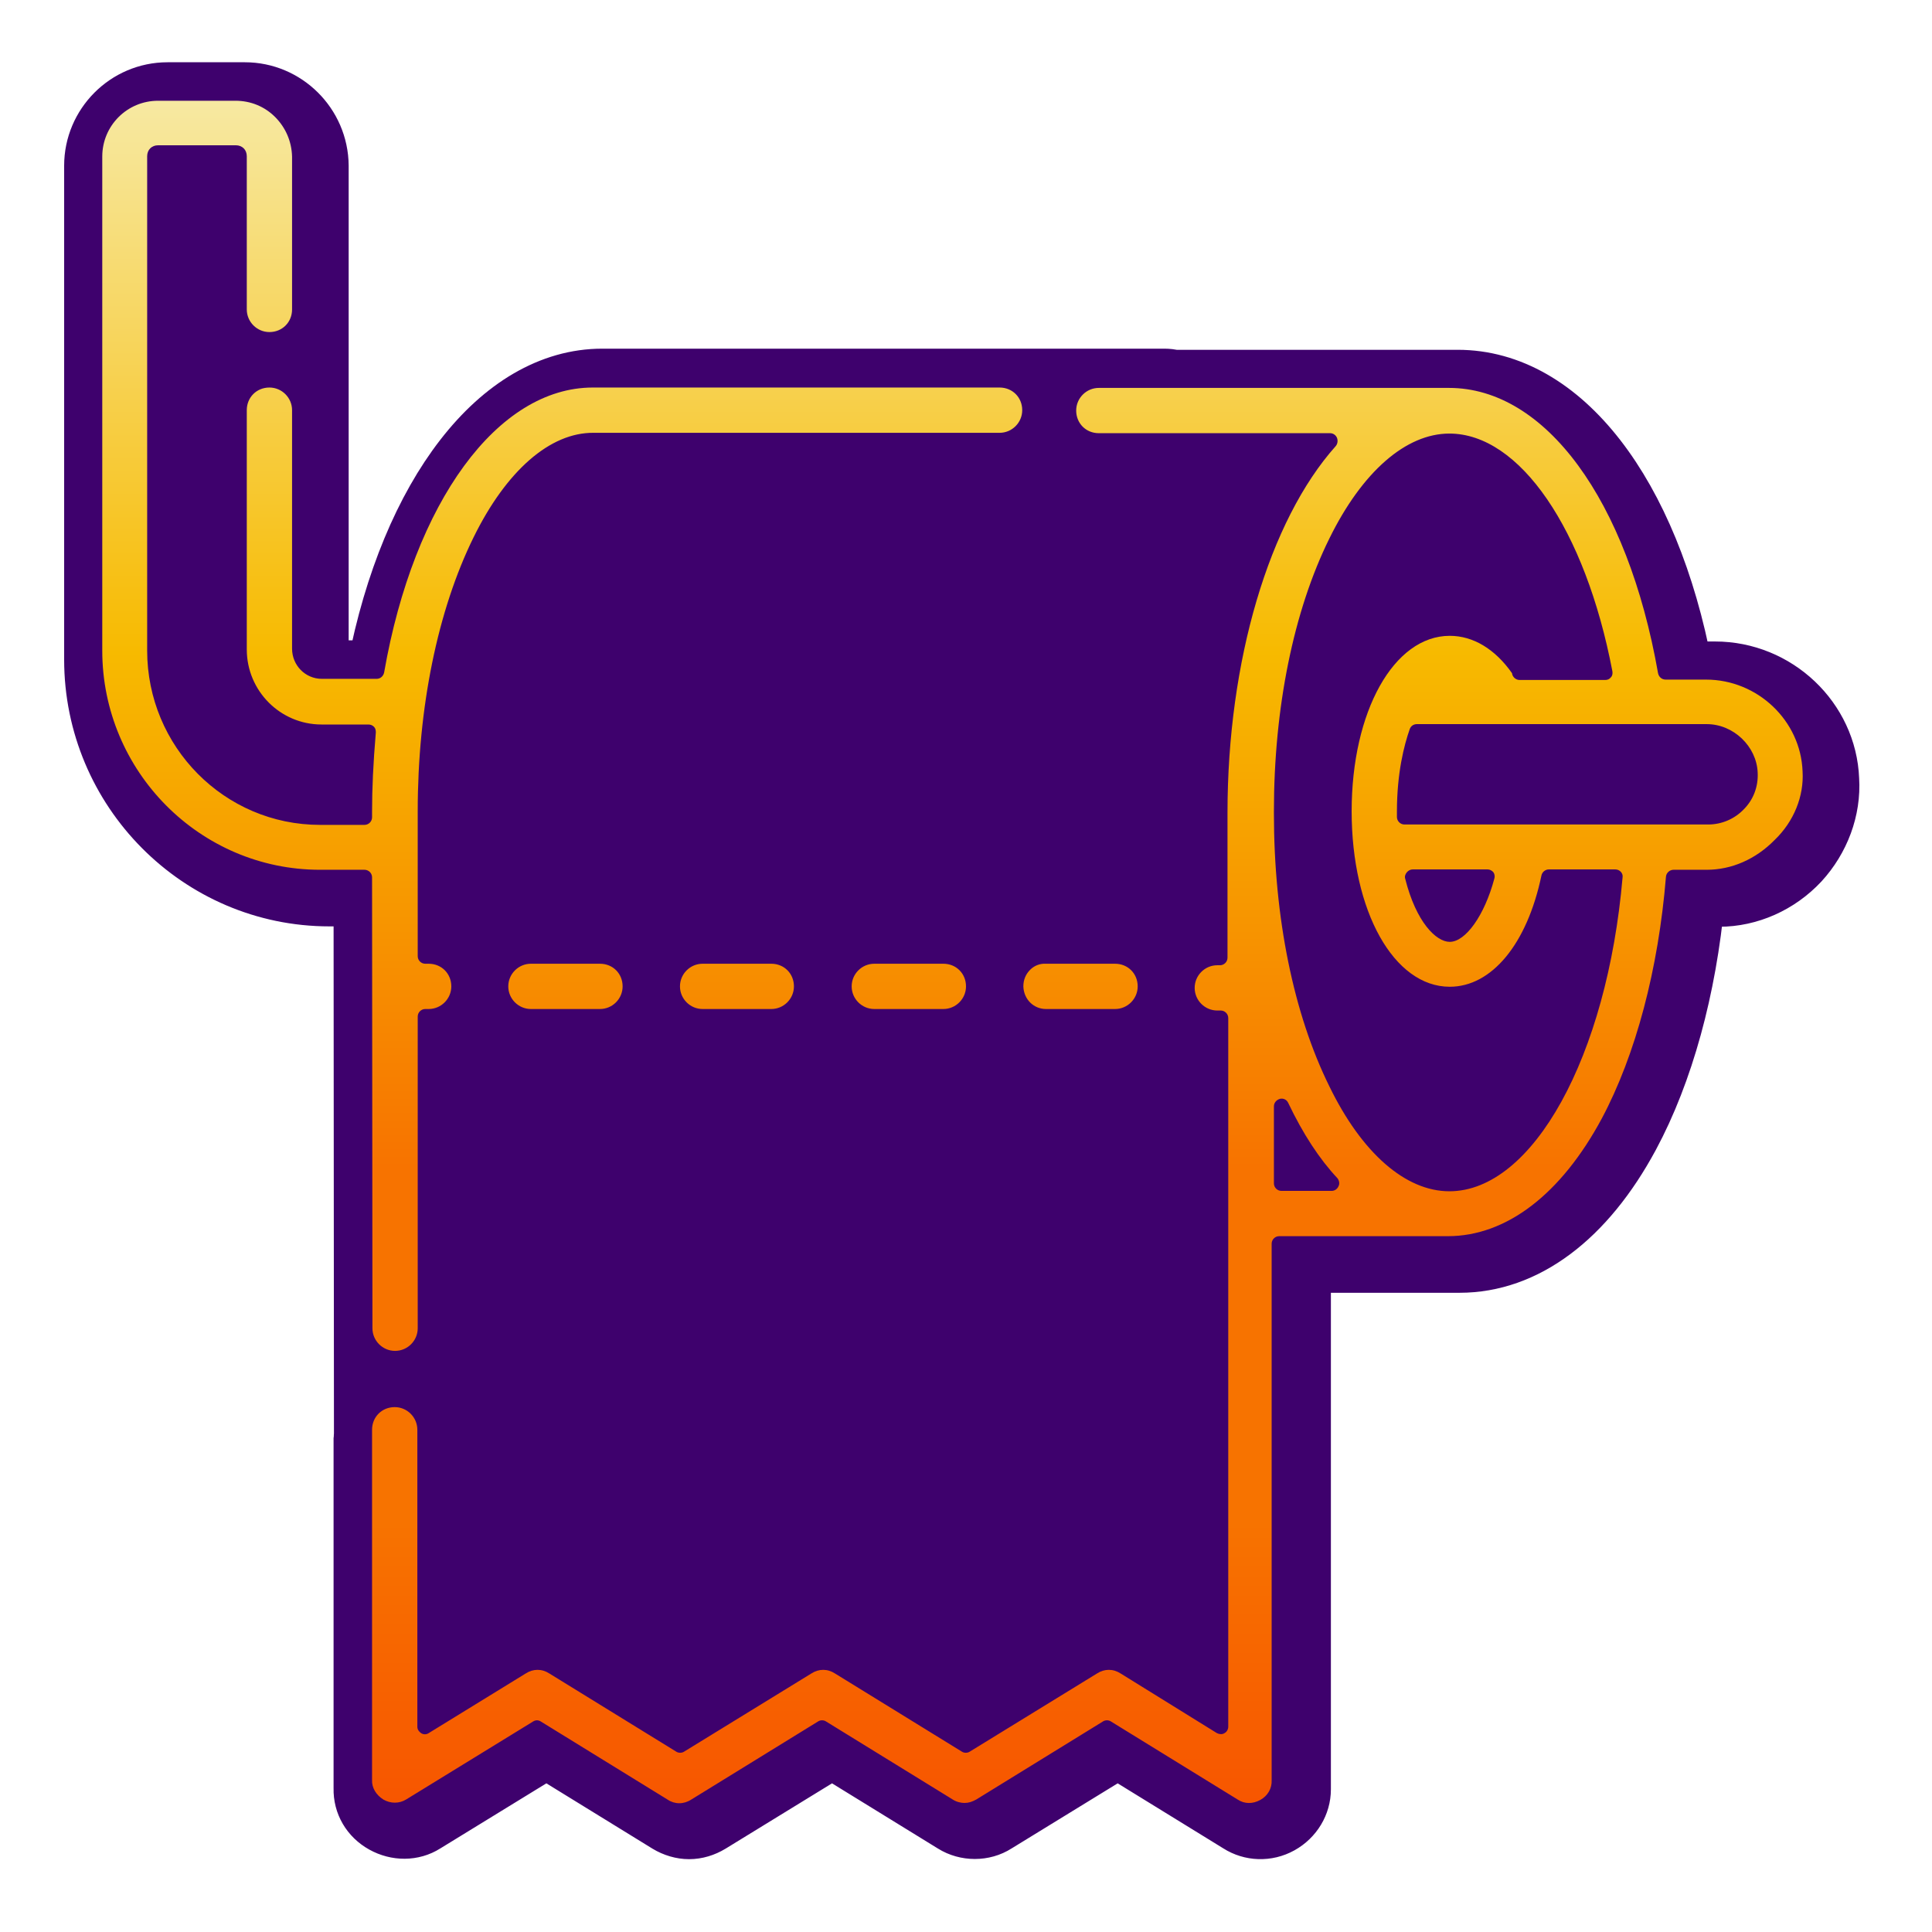
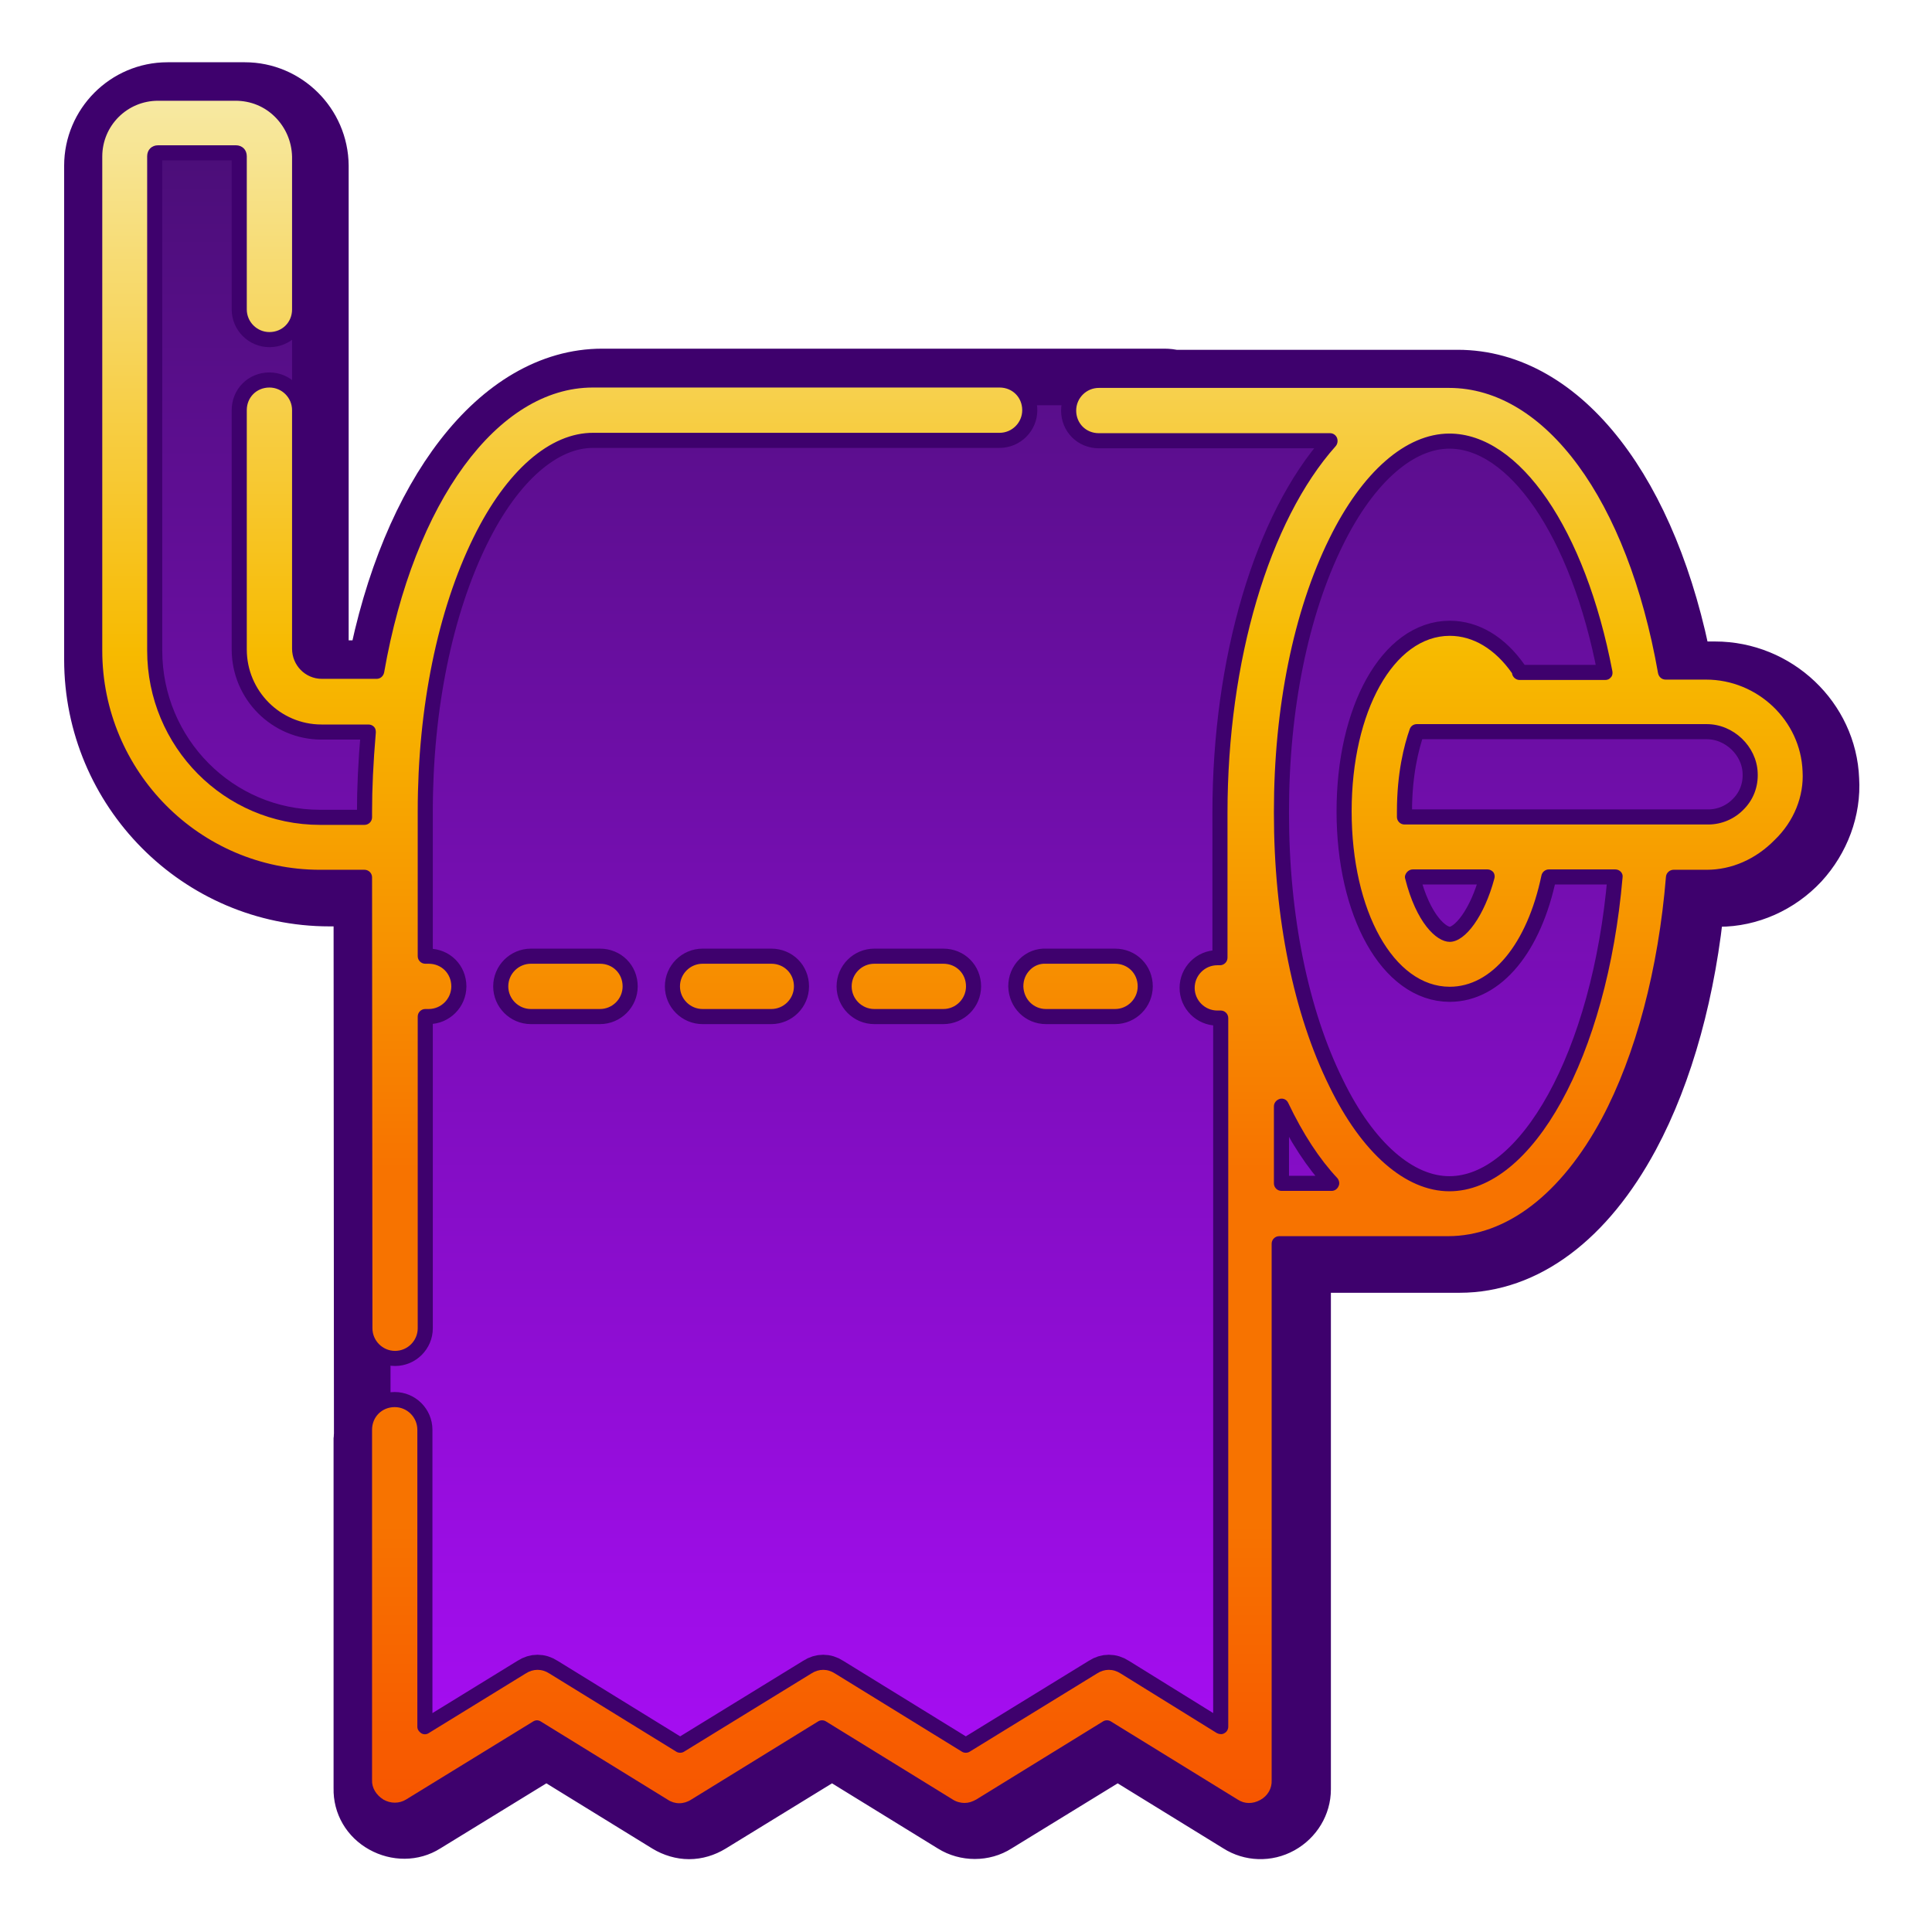
<svg xmlns="http://www.w3.org/2000/svg" version="1.1" id="Capa_1" x="0px" y="0px" viewBox="0 0 512 512" style="enable-background:new 0 0 512 512;" xml:space="preserve">
  <style type="text/css">
- 	.st0{fill:#3E016D;stroke:#3E016D;stroke-width:15;stroke-linecap:round;stroke-linejoin:round;stroke-miterlimit:10;}
- 	.st1{fill:url(#SVGID_1_);}
+ 	.st0{fill:url(#SVGID_1_);stroke:#3E016D;stroke-width:15;stroke-linecap:round;stroke-linejoin:round;stroke-miterlimit:10;}
+ 	.st1{fill:url(#SVGID_2_);stroke:#3E016D;stroke-width:8;stroke-linecap:round;stroke-linejoin:round;stroke-miterlimit:10;}
+ 	.st2{fill:url(#SVGID_3_);}
</style>
  <g>
+     <linearGradient id="SVGID_1_" gradientUnits="userSpaceOnUse" x1="254.877" y1="487" x2="254.877" y2="25.8" gradientTransform="matrix(1 0 0 -1 0 511)">
+       <stop offset="0" style="stop-color:#480E74" />
+       <stop offset="1" style="stop-color:#AA0DF8" />
+     </linearGradient>
    <path class="st0" d="M485.2,206.6c-0.6-16.1-14.3-29.1-30.7-29.1h-8.1c-8.9-47.1-32.3-77.3-60.1-77.3H311c-0.7-0.2-1.6-0.3-2.4-0.3   h-149c-27.4,0-51.2,30.9-60.1,77.3H87.7c-1.6,0-2.8-1.3-2.8-2.8v-63.2l0,0V43.9c-0.1-11-9.1-19.9-20-19.9H44.4   c-11,0-19.9,9-19.9,19.9v130.9c0,34.8,28.2,63.2,62.8,63.2h8.6L96,380.3c0,0.3-0.1,0.6-0.1,0.8V474c-0.1,4,2,7.6,5.6,9.6   s7.9,2,11.2-0.1l32.1-19.7l32,19.7c1.8,1.1,3.9,1.7,5.8,1.7c2,0,4-0.6,5.8-1.7l32.1-19.7l32,19.7c3.5,2.2,8.2,2.2,11.6,0l32.1-19.7   l32,19.7c3.3,2.1,7.6,2.3,11.2,0.3s5.8-5.7,5.8-9.6V335.1h41.6c17.5,0,33.6-12,45.4-33.9c9.1-16.9,15.2-39.2,17.4-63.1h5.6h0.4   c8,0,15.9-3.5,21.6-9.6C482.7,222.5,485.7,214.5,485.2,206.6z" />
  </g>
-   <linearGradient id="SVGID_1_" gradientUnits="userSpaceOnUse" x1="252.419" y1="26.7" x2="252.419" y2="477.639">
+   <linearGradient id="SVGID_2_" gradientUnits="userSpaceOnUse" x1="252.419" y1="-209.3" x2="252.419" y2="241.875" gradientTransform="matrix(1 0 0 1 0 236)">
+     <stop offset="0" style="stop-color:#480E74" />
+     <stop offset="1" style="stop-color:#AA0DF8" />
+   </linearGradient>
+   <path class="st1" d="M441.5,232.3c0.1-1,1-1.8,2-1.8h8.8c6.6,0,13-2.8,18-7.9c5.1-4.9,7.8-11.6,7.4-18.2l0,0  c-0.5-13.4-11.9-24.3-25.6-24.3h-10.7c-1,0-1.8-0.7-2-1.7c-8.1-46-29.9-75.6-55.4-75.6h-92.8c-3.3,0-6,2.7-6,6c0,3.4,2.6,6,6,6h61.3  c0.8,0,1.5,0.5,1.8,1.2s0.2,1.6-0.3,2.2c-17.7,19.8-28.7,57-28.7,97.2v38.4c0,1.1-0.9,2-2,2h-0.7c-3.3,0-6,2.7-6,6s2.7,6,6,6h0.9  c1.1,0,2,0.9,2,2v187.8c0,0.7-0.4,1.4-1,1.7c-0.6,0.4-1.4,0.3-2,0L297,443.5c-2-1.3-4.3-1.3-6.3,0L257,464.2c-0.6,0.4-1.5,0.4-2.1,0  l-33.6-20.7c-2-1.3-4.3-1.3-6.3,0l-33.7,20.7c-0.6,0.4-1.5,0.4-2.1,0l-33.6-20.7c-2-1.3-4.3-1.3-6.3,0l-25.7,15.8  c-0.6,0.4-1.4,0.4-2,0s-1-1-1-1.7v-78.7c0-3.3-2.7-6-6-6c-3.4,0-6,2.6-6,6v92.8c-0.1,2.1,1.1,4,3,5.2c1.9,1.1,4.2,1.1,6,0l33.7-20.7  c0.3-0.2,0.7-0.3,1-0.3s0.7,0.1,1,0.3l33.6,20.7c1.9,1.3,4.3,1.3,6.3,0l33.6-20.7c0.6-0.4,1.5-0.4,2.1,0l33.6,20.7  c0.9,0.6,2.1,0.9,3.1,0.9c1.1,0,2-0.3,3.1-0.9l33.6-20.7c0.6-0.4,1.5-0.4,2.1,0l33.6,20.7c1.8,1.2,4,1.2,6,0.1s3.1-3.1,3-5.2V329.6  c0-1.1,0.9-2,2-2h44.7c15.5,0,30-11.1,40.8-31.2C433.5,279.5,439.5,256.8,441.5,232.3z M452.3,191.9c7.1,0,13.2,5.9,13.5,12.8  c0.2,3.7-1.1,7.2-3.7,9.8c-2.4,2.5-5.8,4-9.4,4h-80.5c-1.1,0-2-0.9-2-2v-1.4c0-10.3,1.9-17.6,3.4-21.9c0.3-0.8,1-1.3,1.9-1.3  L452.3,191.9L452.3,191.9z M396,232.9c-2.6,9.7-7.6,16.7-11.8,16.7c-3.6,0-8.9-5.2-11.8-16.7c-0.2-0.6,0-1.2,0.4-1.7s1-0.8,1.6-0.8  h19.8c0.6,0,1.2,0.3,1.6,0.8C396.1,231.7,396.2,232.3,396,232.9z M354.7,314.4c-0.3,0.7-1,1.2-1.8,1.2h-13.3c-1.1,0-2-0.9-2-2v-20.4  c0-0.9,0.6-1.7,1.6-2c0.9-0.2,1.8,0.2,2.2,1.1c3.9,8.2,8.3,14.9,13,19.9C354.9,312.8,355.1,313.7,354.7,314.4z M384.1,315.7  c-11.6,0-23.2-10.1-31.8-27.8c-9.5-19.2-14.7-44.8-14.7-72.3V215c0-27.4,5.2-53.1,14.7-72.3c8.7-17.7,20.3-27.8,31.8-27.8  c18.6,0,36,25.3,43.2,63c0.1,0.6,0,1.2-0.4,1.6c-0.4,0.5-0.9,0.7-1.5,0.7h-22.7c-1,0-1.9-0.8-2-1.8c-4.5-6.4-10.3-9.9-16.5-9.9  c-14.8,0-26,20-26,46.5s11.2,46.5,26,46.5c11.1,0,20.5-11.3,24.3-29.5c0.2-0.9,1-1.6,2-1.6H428c0.6,0,1.1,0.2,1.5,0.6s0.6,1,0.5,1.5  C425.9,280,406.2,315.7,384.1,315.7z M125.5,142.4c-9.5,19.3-14.8,45.1-14.8,72.6v38.4c0,1.1,0.9,2,2,2h0.9c3.4,0,6,2.6,6,6  c0,3.3-2.7,6-6,6h-0.9c-1.1,0-2,0.9-2,2V352c0,3.3-2.7,6-6,6s-6-2.7-6-6l0,0l-0.1-119.5c0-1.1-0.9-2-2-2H84.8  c-31.8,0-57.7-26.1-57.7-58.1V41.5c0-8.2,6.6-14.8,14.8-14.8h20.5c4,0,7.7,1.5,10.5,4.3s4.4,6.5,4.5,10.5V82c0,3.4-2.6,6-6,6  c-3.3,0-6-2.7-6-6V41.4c0-1.7-1.2-2.9-2.9-2.9H41.9c-1.7,0-2.9,1.2-2.9,2.9v131c0,25.5,20.5,46.2,45.8,46.2h11.8c1.1,0,2-0.9,2-2  v-1.5c0-6.1,0.3-12.8,1-21c0-0.6-0.1-1.1-0.5-1.5s-0.9-0.6-1.5-0.6H85.2c-10.9,0-19.8-8.9-19.8-19.9v-63.4c0-3.4,2.6-6,6-6  c3.3,0,6,2.7,6,6v63.2c0,4.4,3.5,8,7.9,8h14.5c1,0,1.8-0.7,2-1.7c7.9-45.2,30.1-75.5,55.3-75.5h0.1h107.7c3.4,0,6,2.6,6,6  c0,3.3-2.7,6-6,6H157.3C145.8,114.6,134.2,124.7,125.5,142.4z M301.5,261.4c0,3.3-2.7,6-6,6h-18.3c-3.3,0-5.9-2.6-6-6  c0-1.7,0.6-3.2,1.8-4.4c1.1-1.1,2.6-1.7,4.2-1.6h18.3C298.9,255.4,301.5,258,301.5,261.4z M165,261.4c0,3.3-2.7,6-6,6h-18.3  c-3.3,0-6-2.7-6-6s2.7-6,6-6H159C162.4,255.4,165,258,165,261.4z M210.4,261.4c0,3.3-2.7,6-6,6h-18.2c-3.3,0-6-2.7-6-6s2.7-6,6-6  h18.2C207.8,255.4,210.4,258,210.4,261.4z M256,261.4c0,3.3-2.7,6-6,6h-18.3c-3.3,0-6-2.7-6-6s2.7-6,6-6H250  C253.4,255.4,256,258,256,261.4z" />
+   <linearGradient id="SVGID_3_" gradientUnits="userSpaceOnUse" x1="252.419" y1="-209.3" x2="252.419" y2="241.875" gradientTransform="matrix(1 0 0 1 0 236)">
    <stop offset="0" style="stop-color:#F7E9A2" />
    <stop offset="0.324" style="stop-color:#F7BA00" />
    <stop offset="0.627" style="stop-color:#F77300" />
    <stop offset="0.836" style="stop-color:#F77300" />
    <stop offset="1" style="stop-color:#F75600" />
  </linearGradient>
-   <path class="st1" d="M441.5,232.3c0.1-1,1-1.8,2-1.8h8.8c6.6,0,13-2.8,18-7.9c5.1-4.9,7.8-11.6,7.4-18.2c0,0,0,0,0,0  c-0.5-13.4-11.9-24.3-25.6-24.3h-10.7c-1,0-1.8-0.7-2-1.7c-8.1-46-29.9-75.6-55.4-75.6h-92.8c-3.3,0-6,2.7-6,6c0,3.4,2.6,6,6,6h61.3  c0.8,0,1.5,0.5,1.8,1.2c0.3,0.7,0.2,1.6-0.3,2.2c-17.7,19.8-28.7,57-28.7,97.2v38.4c0,1.1-0.9,2-2,2h-0.7c-3.3,0-6,2.7-6,6  s2.7,6,6,6h0.9c1.1,0,2,0.9,2,2v187.8c0,0.7-0.4,1.4-1,1.7c-0.6,0.4-1.4,0.3-2,0l-25.5-15.8c-2-1.3-4.3-1.3-6.3,0l-33.7,20.7  c-0.6,0.4-1.5,0.4-2.1,0l-33.6-20.7c-2-1.3-4.3-1.3-6.3,0l-33.7,20.7c-0.6,0.4-1.5,0.4-2.1,0l-33.6-20.7c-2-1.3-4.3-1.3-6.3,0  l-25.7,15.8c-0.6,0.4-1.4,0.4-2,0c-0.6-0.4-1-1-1-1.7v-78.7c0-3.3-2.7-6-6-6c-3.4,0-6,2.6-6,6v92.8c-0.1,2.1,1.1,4,3,5.2  c1.9,1.1,4.2,1.1,6,0l33.7-20.7c0.3-0.2,0.7-0.3,1-0.3s0.7,0.1,1,0.3l33.6,20.7c1.9,1.3,4.3,1.3,6.3,0l33.6-20.7  c0.6-0.4,1.5-0.4,2.1,0l33.6,20.7c0.9,0.6,2.1,0.9,3.1,0.9c1.1,0,2-0.3,3.1-0.9l33.6-20.7c0.6-0.4,1.5-0.4,2.1,0l33.6,20.7  c1.8,1.2,4,1.2,6,0.1c2-1.1,3.1-3.1,3-5.2l0-142.2c0-1.1,0.9-2,2-2h44.7c15.5,0,30-11.1,40.8-31.2  C433.5,279.5,439.5,256.8,441.5,232.3z M452.3,191.9c7.1,0,13.2,5.9,13.5,12.8c0.2,3.7-1.1,7.2-3.7,9.8c-2.4,2.5-5.8,4-9.4,4h-80.5  c-1.1,0-2-0.9-2-2v-1.4c0-10.3,1.9-17.6,3.4-21.9c0.3-0.8,1-1.3,1.9-1.3H452.3z M396,232.9c-2.6,9.7-7.6,16.7-11.8,16.7  c-3.6,0-8.9-5.2-11.8-16.7c-0.2-0.6,0-1.2,0.4-1.7s1-0.8,1.6-0.8h19.8c0.6,0,1.2,0.3,1.6,0.8C396.1,231.7,396.2,232.3,396,232.9z   M354.7,314.4c-0.3,0.7-1,1.2-1.8,1.2h-13.3c-1.1,0-2-0.9-2-2v-20.4c0-0.9,0.6-1.7,1.6-2c0.9-0.2,1.8,0.2,2.2,1.1  c3.9,8.2,8.3,14.9,13,19.9C354.9,312.8,355.1,313.7,354.7,314.4z M384.1,315.7c-11.6,0-23.2-10.1-31.8-27.8  c-9.5-19.2-14.7-44.8-14.7-72.3V215c0-27.4,5.2-53.1,14.7-72.3c8.7-17.7,20.3-27.8,31.8-27.8c18.6,0,36,25.3,43.2,63  c0.1,0.6,0,1.2-0.4,1.6c-0.4,0.5-0.9,0.7-1.5,0.7h-22.7c-1,0-1.9-0.8-2-1.8c-4.5-6.4-10.3-9.9-16.5-9.9c-14.8,0-26,20-26,46.5  s11.2,46.5,26,46.5c11.1,0,20.5-11.3,24.3-29.5c0.2-0.9,1-1.6,2-1.6H428c0.6,0,1.1,0.2,1.5,0.6s0.6,1,0.5,1.5  C425.9,280,406.2,315.7,384.1,315.7z M125.5,142.4c-9.5,19.3-14.8,45.1-14.8,72.6v38.4c0,1.1,0.9,2,2,2h0.9c3.4,0,6,2.6,6,6  c0,3.3-2.7,6-6,6h-0.9c-1.1,0-2,0.9-2,2V352c0,3.3-2.7,6-6,6s-6-2.7-6-6c0,0,0,0,0,0l-0.1-119.5c0-1.1-0.9-2-2-2H84.8  c-31.8,0-57.7-26.1-57.7-58.1V41.5c0-8.2,6.6-14.8,14.8-14.8h20.5c4,0,7.7,1.5,10.5,4.3c2.8,2.8,4.4,6.5,4.5,10.5V82  c0,3.4-2.6,6-6,6c-3.3,0-6-2.7-6-6V41.4c0-1.7-1.2-2.9-2.9-2.9H41.9c-1.7,0-2.9,1.2-2.9,2.9v131c0,25.5,20.5,46.2,45.8,46.2h11.8  c1.1,0,2-0.9,2-2v-1.5c0-6.1,0.3-12.8,1-21c0-0.6-0.1-1.1-0.5-1.5c-0.4-0.4-0.9-0.6-1.5-0.6H85.2c-10.9,0-19.8-8.9-19.8-19.9v-63.4  c0-3.4,2.6-6,6-6c3.3,0,6,2.7,6,6v63.2c0,4.4,3.5,8,7.9,8h14.5c1,0,1.8-0.7,2-1.7c7.9-45.2,30.1-75.5,55.3-75.5c0,0,0.1,0,0.1,0  h107.7c3.4,0,6,2.6,6,6c0,3.3-2.7,6-6,6H157.3C145.8,114.6,134.2,124.7,125.5,142.4z M301.5,261.4c0,3.3-2.7,6-6,6h-18.3  c-3.3,0-5.9-2.6-6-6c0-1.7,0.6-3.2,1.8-4.4c1.1-1.1,2.6-1.7,4.2-1.6h18.3C298.9,255.4,301.5,258,301.5,261.4z M165,261.4  c0,3.3-2.7,6-6,6h-18.3c-3.3,0-6-2.7-6-6s2.7-6,6-6H159C162.4,255.4,165,258,165,261.4z M210.4,261.4c0,3.3-2.7,6-6,6h-18.2  c-3.3,0-6-2.7-6-6s2.7-6,6-6h18.2C207.8,255.4,210.4,258,210.4,261.4z M256,261.4c0,3.3-2.7,6-6,6h-18.3c-3.3,0-6-2.7-6-6s2.7-6,6-6  H250C253.4,255.4,256,258,256,261.4z" />
+   <path class="st2" d="M441.5,232.3c0.1-1,1-1.8,2-1.8h8.8c6.6,0,13-2.8,18-7.9c5.1-4.9,7.8-11.6,7.4-18.2l0,0  c-0.5-13.4-11.9-24.3-25.6-24.3h-10.7c-1,0-1.8-0.7-2-1.7c-8.1-46-29.9-75.6-55.4-75.6h-92.8c-3.3,0-6,2.7-6,6c0,3.4,2.6,6,6,6h61.3  c0.8,0,1.5,0.5,1.8,1.2s0.2,1.6-0.3,2.2c-17.7,19.8-28.7,57-28.7,97.2v38.4c0,1.1-0.9,2-2,2h-0.7c-3.3,0-6,2.7-6,6s2.7,6,6,6h0.9  c1.1,0,2,0.9,2,2v187.8c0,0.7-0.4,1.4-1,1.7c-0.6,0.4-1.4,0.3-2,0L297,443.5c-2-1.3-4.3-1.3-6.3,0L257,464.2c-0.6,0.4-1.5,0.4-2.1,0  l-33.6-20.7c-2-1.3-4.3-1.3-6.3,0l-33.7,20.7c-0.6,0.4-1.5,0.4-2.1,0l-33.6-20.7c-2-1.3-4.3-1.3-6.3,0l-25.7,15.8  c-0.6,0.4-1.4,0.4-2,0s-1-1-1-1.7v-78.7c0-3.3-2.7-6-6-6c-3.4,0-6,2.6-6,6v92.8c-0.1,2.1,1.1,4,3,5.2c1.9,1.1,4.2,1.1,6,0l33.7-20.7  c0.3-0.2,0.7-0.3,1-0.3s0.7,0.1,1,0.3l33.6,20.7c1.9,1.3,4.3,1.3,6.3,0l33.6-20.7c0.6-0.4,1.5-0.4,2.1,0l33.6,20.7  c0.9,0.6,2.1,0.9,3.1,0.9c1.1,0,2-0.3,3.1-0.9l33.6-20.7c0.6-0.4,1.5-0.4,2.1,0l33.6,20.7c1.8,1.2,4,1.2,6,0.1s3.1-3.1,3-5.2V329.6  c0-1.1,0.9-2,2-2h44.7c15.5,0,30-11.1,40.8-31.2C433.5,279.5,439.5,256.8,441.5,232.3z M452.3,191.9c7.1,0,13.2,5.9,13.5,12.8  c0.2,3.7-1.1,7.2-3.7,9.8c-2.4,2.5-5.8,4-9.4,4h-80.5c-1.1,0-2-0.9-2-2v-1.4c0-10.3,1.9-17.6,3.4-21.9c0.3-0.8,1-1.3,1.9-1.3  L452.3,191.9L452.3,191.9z M396,232.9c-2.6,9.7-7.6,16.7-11.8,16.7c-3.6,0-8.9-5.2-11.8-16.7c-0.2-0.6,0-1.2,0.4-1.7s1-0.8,1.6-0.8  h19.8c0.6,0,1.2,0.3,1.6,0.8C396.1,231.7,396.2,232.3,396,232.9z M354.7,314.4c-0.3,0.7-1,1.2-1.8,1.2h-13.3c-1.1,0-2-0.9-2-2v-20.4  c0-0.9,0.6-1.7,1.6-2c0.9-0.2,1.8,0.2,2.2,1.1c3.9,8.2,8.3,14.9,13,19.9C354.9,312.8,355.1,313.7,354.7,314.4z M384.1,315.7  c-11.6,0-23.2-10.1-31.8-27.8c-9.5-19.2-14.7-44.8-14.7-72.3V215c0-27.4,5.2-53.1,14.7-72.3c8.7-17.7,20.3-27.8,31.8-27.8  c18.6,0,36,25.3,43.2,63c0.1,0.6,0,1.2-0.4,1.6c-0.4,0.5-0.9,0.7-1.5,0.7h-22.7c-1,0-1.9-0.8-2-1.8c-4.5-6.4-10.3-9.9-16.5-9.9  c-14.8,0-26,20-26,46.5s11.2,46.5,26,46.5c11.1,0,20.5-11.3,24.3-29.5c0.2-0.9,1-1.6,2-1.6H428c0.6,0,1.1,0.2,1.5,0.6s0.6,1,0.5,1.5  C425.9,280,406.2,315.7,384.1,315.7z M125.5,142.4c-9.5,19.3-14.8,45.1-14.8,72.6v38.4c0,1.1,0.9,2,2,2h0.9c3.4,0,6,2.6,6,6  c0,3.3-2.7,6-6,6h-0.9c-1.1,0-2,0.9-2,2V352c0,3.3-2.7,6-6,6s-6-2.7-6-6l0,0l-0.1-119.5c0-1.1-0.9-2-2-2H84.8  c-31.8,0-57.7-26.1-57.7-58.1V41.5c0-8.2,6.6-14.8,14.8-14.8h20.5c4,0,7.7,1.5,10.5,4.3s4.4,6.5,4.5,10.5V82c0,3.4-2.6,6-6,6  c-3.3,0-6-2.7-6-6V41.4c0-1.7-1.2-2.9-2.9-2.9H41.9c-1.7,0-2.9,1.2-2.9,2.9v131c0,25.5,20.5,46.2,45.8,46.2h11.8c1.1,0,2-0.9,2-2  v-1.5c0-6.1,0.3-12.8,1-21c0-0.6-0.1-1.1-0.5-1.5s-0.9-0.6-1.5-0.6H85.2c-10.9,0-19.8-8.9-19.8-19.9v-63.4c0-3.4,2.6-6,6-6  c3.3,0,6,2.7,6,6v63.2c0,4.4,3.5,8,7.9,8h14.5c1,0,1.8-0.7,2-1.7c7.9-45.2,30.1-75.5,55.3-75.5h0.1h107.7c3.4,0,6,2.6,6,6  c0,3.3-2.7,6-6,6H157.3C145.8,114.6,134.2,124.7,125.5,142.4z M301.5,261.4c0,3.3-2.7,6-6,6h-18.3c-3.3,0-5.9-2.6-6-6  c0-1.7,0.6-3.2,1.8-4.4c1.1-1.1,2.6-1.7,4.2-1.6h18.3C298.9,255.4,301.5,258,301.5,261.4z M165,261.4c0,3.3-2.7,6-6,6h-18.3  c-3.3,0-6-2.7-6-6s2.7-6,6-6H159C162.4,255.4,165,258,165,261.4z M210.4,261.4c0,3.3-2.7,6-6,6h-18.2c-3.3,0-6-2.7-6-6s2.7-6,6-6  h18.2C207.8,255.4,210.4,258,210.4,261.4z M256,261.4c0,3.3-2.7,6-6,6h-18.3c-3.3,0-6-2.7-6-6s2.7-6,6-6H250  C253.4,255.4,256,258,256,261.4z" />
</svg>
